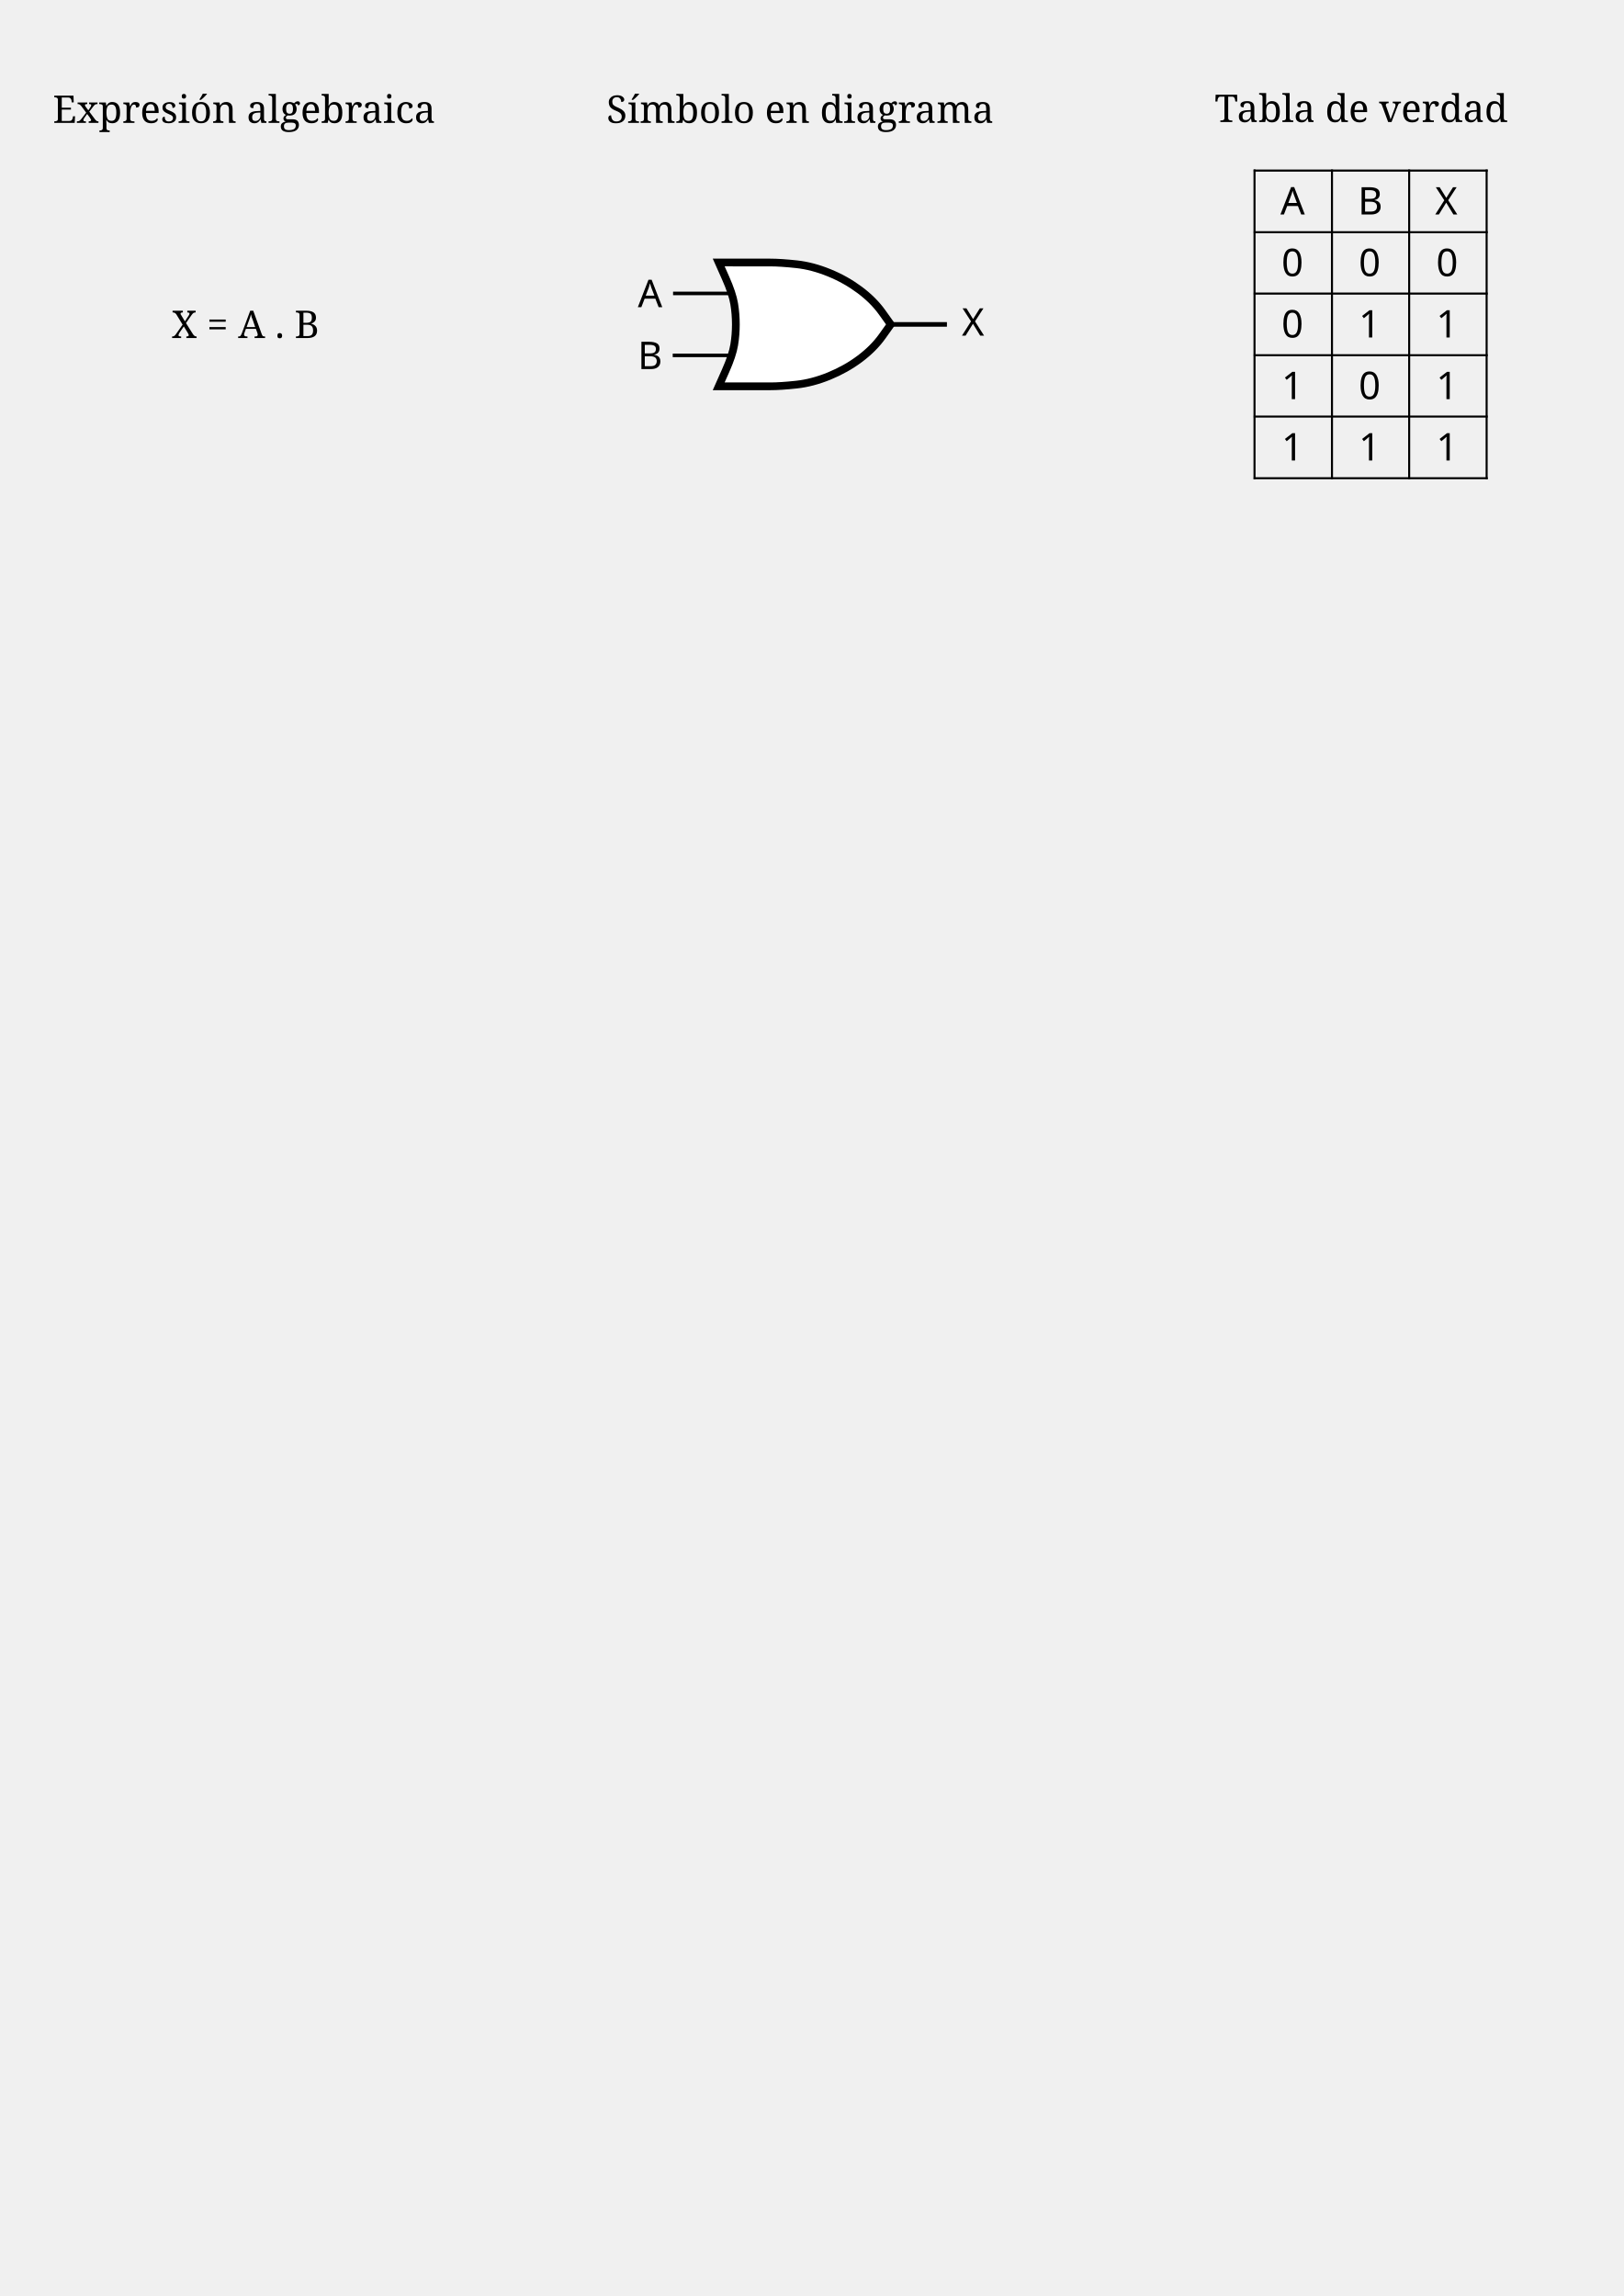
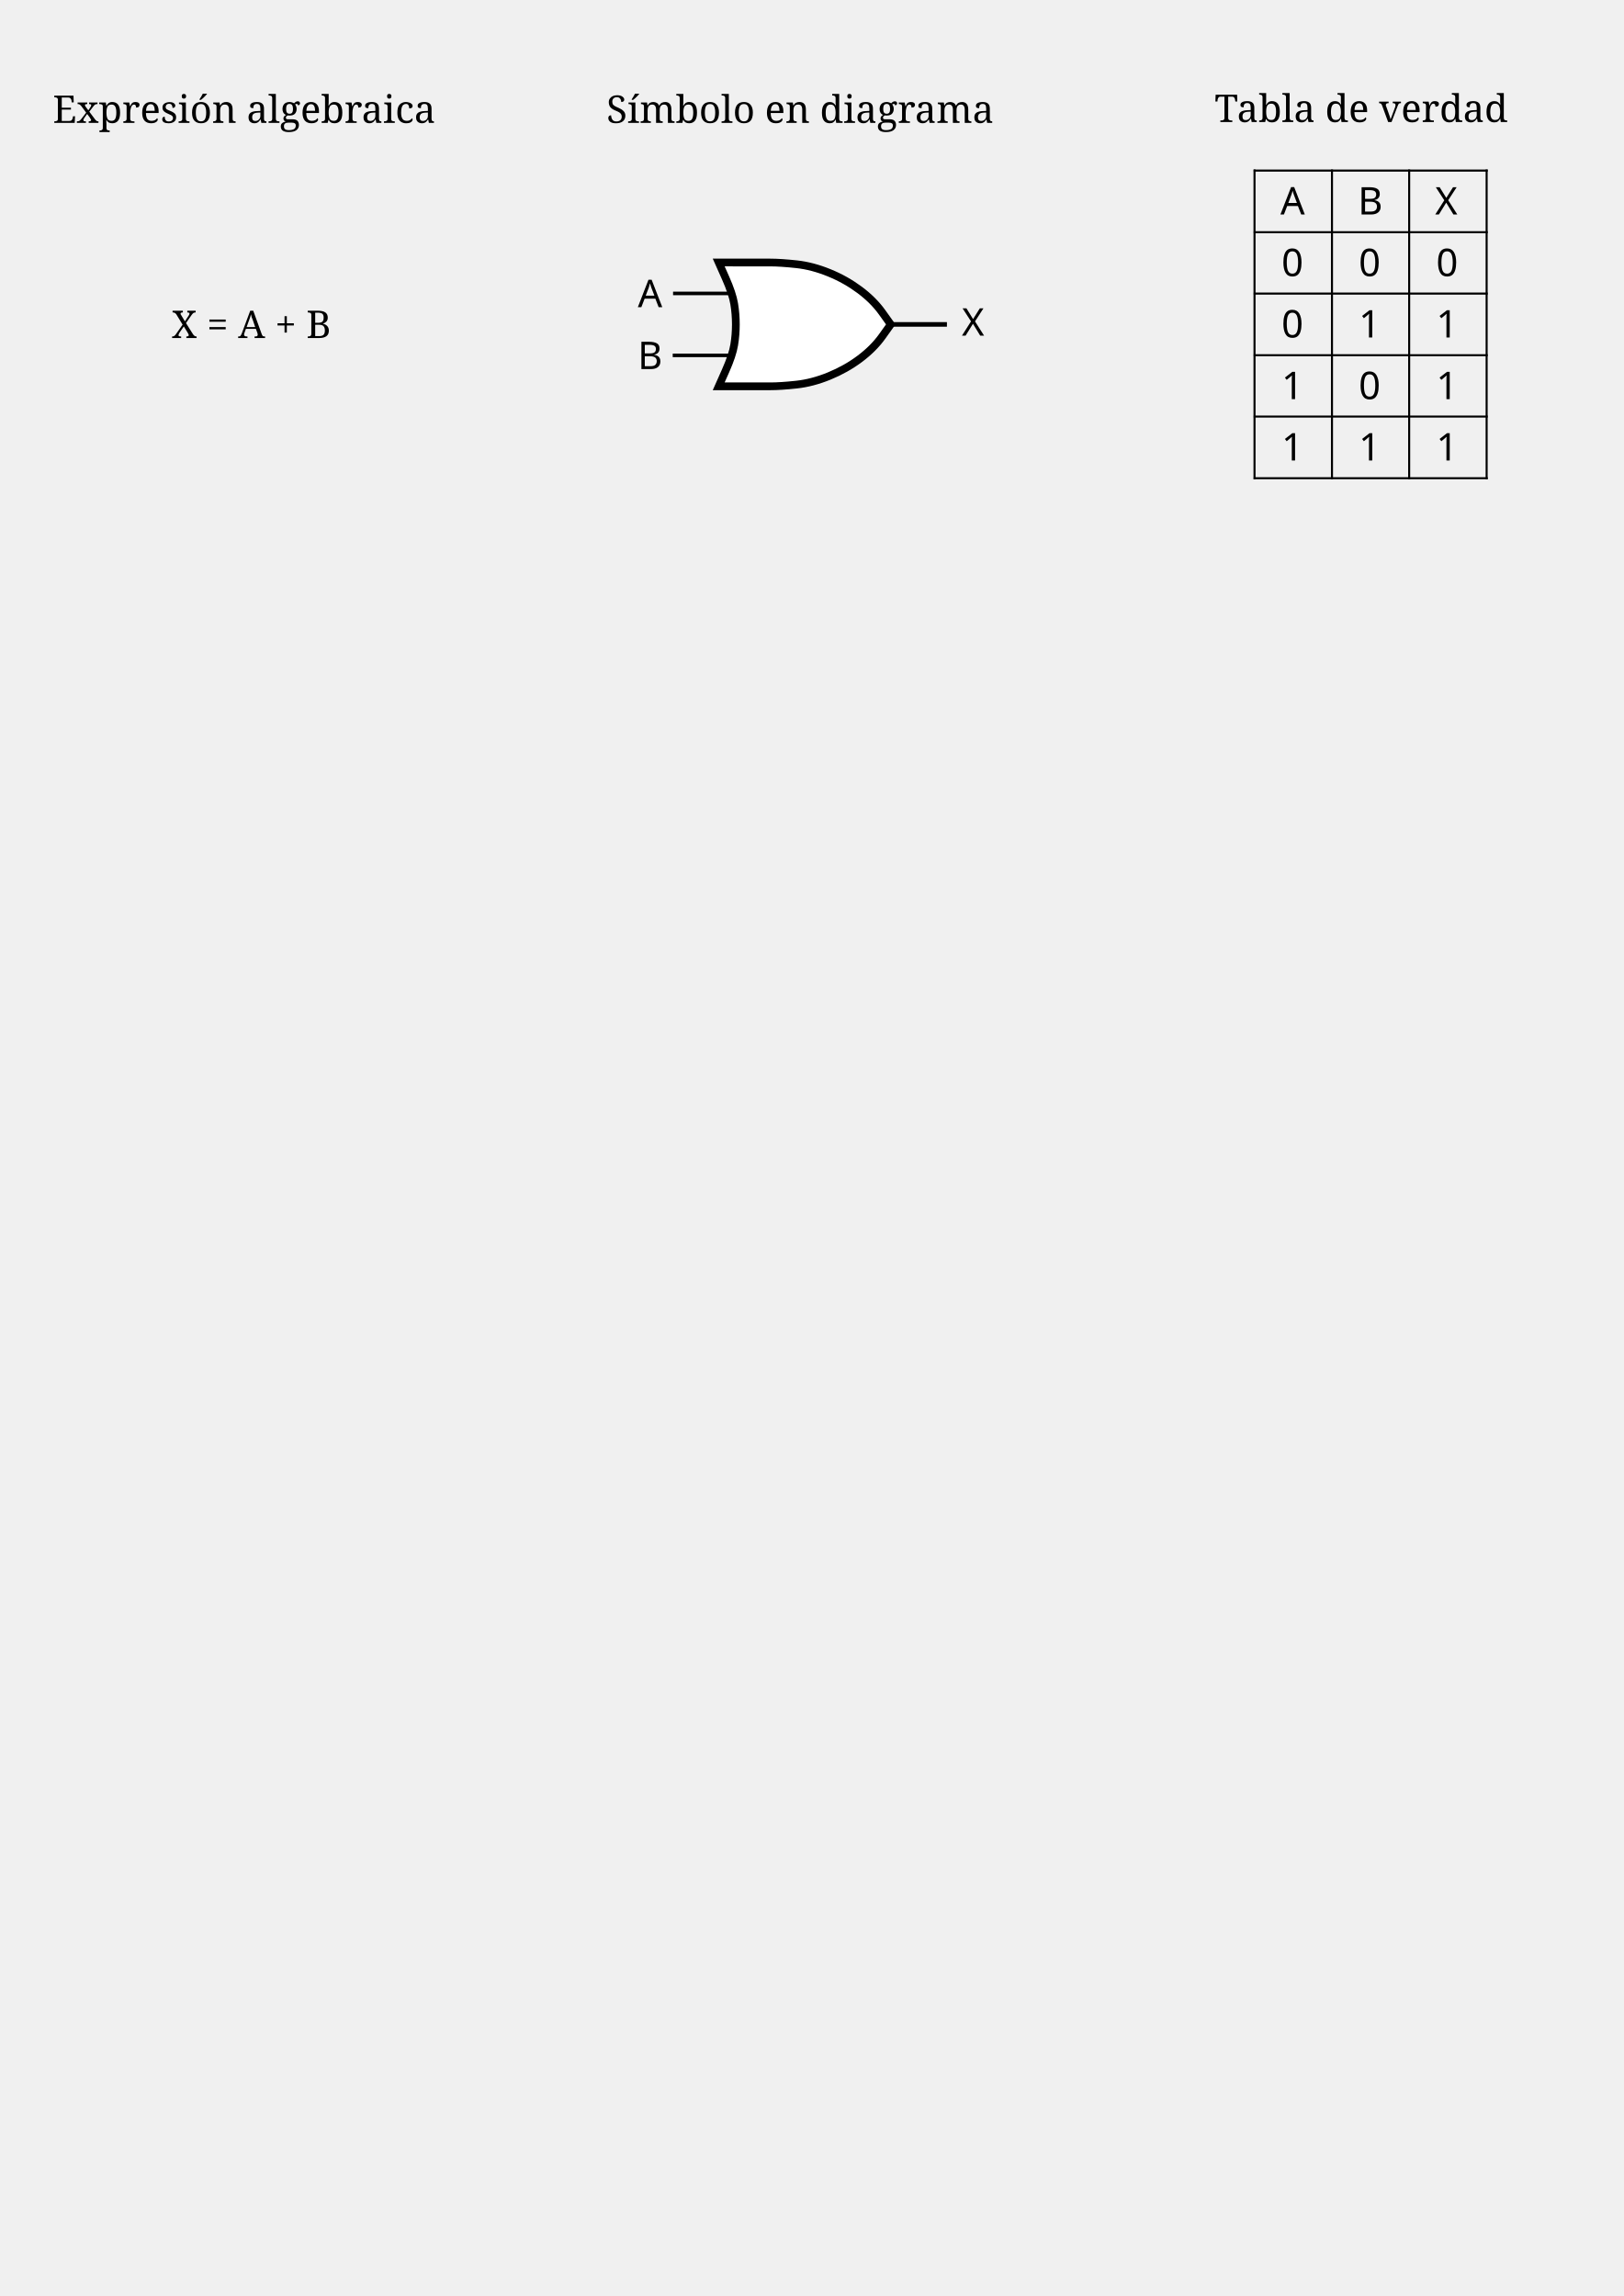
<svg xmlns="http://www.w3.org/2000/svg" width="210mm" height="297mm" viewBox="0 0 210 297" version="1.1" id="svg8">
  <defs id="defs2">
    <marker style="overflow:visible" id="marker1159" refX="0" refY="0" orient="auto">
      <path transform="scale(-0.6)" d="M 8.719,4.034 -2.207,0.016 8.719,-4.002 c -1.745,2.372 -1.735,5.617 -6e-7,8.035 z" style="fill:#000000;fill-opacity:1;fill-rule:evenodd;stroke:#000000;stroke-width:0.625;stroke-linejoin:round;stroke-opacity:1" id="path1157" />
    </marker>
    <marker style="overflow:visible" id="marker1023" refX="0" refY="0" orient="auto">
      <path transform="scale(0.6)" d="M 8.719,4.034 -2.207,0.016 8.719,-4.002 c -1.745,2.372 -1.735,5.617 -6e-7,8.035 z" style="fill:#000000;fill-opacity:1;fill-rule:evenodd;stroke:#000000;stroke-width:0.625;stroke-linejoin:round;stroke-opacity:1" id="path1021" />
    </marker>
    <marker orient="auto" refY="0.0" refX="0.0" id="Arrow1Send" style="overflow:visible;">
      <path id="path4664" d="M 0.0,0.0 L 5.0,-5.0 L -12.5,0.0 L 5.0,5.0 L 0.0,0.0 z " style="fill-rule:evenodd;stroke:#000000;stroke-width:1pt;stroke-opacity:1;fill:#000000;fill-opacity:1" transform="scale(0.2) rotate(180) translate(6,0)" />
    </marker>
    <marker orient="auto" refY="0.0" refX="0.0" id="Arrow1Sstart" style="overflow:visible">
      <path id="path4661" d="M 0.0,0.0 L 5.0,-5.0 L -12.5,0.0 L 5.0,5.0 L 0.0,0.0 z " style="fill-rule:evenodd;stroke:#000000;stroke-width:1pt;stroke-opacity:1;fill:#000000;fill-opacity:1" transform="scale(0.2) translate(6,0)" />
    </marker>
    <marker orient="auto" refY="0.0" refX="0.0" id="Arrow2Mend" style="overflow:visible;">
      <path id="path4676" style="fill-rule:evenodd;stroke-width:0.625;stroke-linejoin:round;stroke:#000000;stroke-opacity:1;fill:#000000;fill-opacity:1" d="M 8.719,4.034 L -2.207,0.016 L 8.719,-4.002 C 6.973,-1.63 6.983,1.616 8.719,4.034 z " transform="scale(0.6) rotate(180) translate(0,0)" />
    </marker>
    <marker orient="auto" refY="0.0" refX="0.0" id="Arrow2Mstart" style="overflow:visible">
      <path id="path4673" style="fill-rule:evenodd;stroke-width:0.625;stroke-linejoin:round;stroke:#000000;stroke-opacity:1;fill:#000000;fill-opacity:1" d="M 8.719,4.034 L -2.207,0.016 L 8.719,-4.002 C 6.973,-1.63 6.983,1.616 8.719,4.034 z " transform="scale(0.6) translate(0,0)" />
    </marker>
    <marker orient="auto" refY="0.0" refX="0.0" id="Arrow1Lstart" style="overflow:visible">
      <path id="path4649" d="M 0.0,0.0 L 5.0,-5.0 L -12.5,0.0 L 5.0,5.0 L 0.0,0.0 z " style="fill-rule:evenodd;stroke:#000000;stroke-width:1pt;stroke-opacity:1;fill:#000000;fill-opacity:1" transform="scale(0.8) translate(12.5,0)" />
    </marker>
    <marker orient="auto" refY="0" refX="0" id="Arrow2Mstart-6" style="overflow:visible">
      <path id="path4673-8" style="fill:#000000;fill-opacity:1;fill-rule:evenodd;stroke:#000000;stroke-width:0.625;stroke-linejoin:round;stroke-opacity:1" d="M 8.719,4.034 -2.207,0.016 8.719,-4.002 c -1.745,2.372 -1.735,5.617 -6e-7,8.035 z" transform="scale(0.6)" />
    </marker>
    <marker orient="auto" refY="0" refX="0" id="Arrow2Mend-3" style="overflow:visible">
      <path id="path4676-8" style="fill:#000000;fill-opacity:1;fill-rule:evenodd;stroke:#000000;stroke-width:0.625;stroke-linejoin:round;stroke-opacity:1" d="M 8.719,4.034 -2.207,0.016 8.719,-4.002 c -1.745,2.372 -1.735,5.617 -6e-7,8.035 z" transform="scale(-0.6)" />
    </marker>
    <marker orient="auto" refY="0" refX="0" id="Arrow2Mstart-3" style="overflow:visible">
      <path id="path4673-80" style="fill:#000000;fill-opacity:1;fill-rule:evenodd;stroke:#000000;stroke-width:0.625;stroke-linejoin:round;stroke-opacity:1" d="M 8.719,4.034 -2.207,0.016 8.719,-4.002 c -1.745,2.372 -1.735,5.617 -6e-7,8.035 z" transform="scale(0.6)" />
    </marker>
    <marker orient="auto" refY="0" refX="0" id="Arrow2Mend-0" style="overflow:visible">
      <path id="path4676-6" style="fill:#000000;fill-opacity:1;fill-rule:evenodd;stroke:#000000;stroke-width:0.625;stroke-linejoin:round;stroke-opacity:1" d="M 8.719,4.034 -2.207,0.016 8.719,-4.002 c -1.745,2.372 -1.735,5.617 -6e-7,8.035 z" transform="scale(-0.6)" />
    </marker>
    <marker orient="auto" refY="0" refX="0" id="Arrow2Mstart-6-7" style="overflow:visible">
      <path id="path4673-8-9" style="fill:#000000;fill-opacity:1;fill-rule:evenodd;stroke:#000000;stroke-width:0.625;stroke-linejoin:round;stroke-opacity:1" d="M 8.719,4.034 -2.207,0.016 8.719,-4.002 c -1.745,2.372 -1.735,5.617 -6e-7,8.035 z" transform="scale(0.6)" />
    </marker>
    <marker orient="auto" refY="0" refX="0" id="Arrow2Mend-3-0" style="overflow:visible">
      <path id="path4676-8-3" style="fill:#000000;fill-opacity:1;fill-rule:evenodd;stroke:#000000;stroke-width:0.625;stroke-linejoin:round;stroke-opacity:1" d="M 8.719,4.034 -2.207,0.016 8.719,-4.002 c -1.745,2.372 -1.735,5.617 -6e-7,8.035 z" transform="scale(-0.6)" />
    </marker>
    <marker orient="auto" refY="0" refX="0" id="Arrow2Mstart-6-7-3" style="overflow:visible">
      <path id="path4673-8-9-7" style="fill:#000000;fill-opacity:1;fill-rule:evenodd;stroke:#000000;stroke-width:0.625;stroke-linejoin:round;stroke-opacity:1" d="M 8.719,4.034 -2.207,0.016 8.719,-4.002 c -1.745,2.372 -1.735,5.617 -6e-7,8.035 z" transform="scale(0.6)" />
    </marker>
    <marker orient="auto" refY="0" refX="0" id="Arrow2Mend-3-0-3" style="overflow:visible">
      <path id="path4676-8-3-2" style="fill:#000000;fill-opacity:1;fill-rule:evenodd;stroke:#000000;stroke-width:0.625;stroke-linejoin:round;stroke-opacity:1" d="M 8.719,4.034 -2.207,0.016 8.719,-4.002 c -1.745,2.372 -1.735,5.617 -6e-7,8.035 z" transform="scale(-0.6)" />
    </marker>
    <clipPath id="clipPath1005" clipPathUnits="userSpaceOnUse">
      <path style="clip-rule:evenodd" id="path1003" d="M 0,0 H 595.2 V 841.8 H 0 Z" />
    </clipPath>
    <clipPath id="clipPath1423" clipPathUnits="userSpaceOnUse">
      <path style="clip-rule:evenodd" id="path1421" d="M 0,0 H 595.2 V 841.8 H 0 Z" />
    </clipPath>
  </defs>
  <g id="layer1">
    <text xml:space="preserve" style="font-style:normal;font-variant:normal;font-weight:normal;font-stretch:normal;font-size:4.939px;line-height:100%;font-family:serif;-inkscape-font-specification:'serif, Normal';font-variant-ligatures:normal;font-variant-caps:normal;font-variant-numeric:normal;font-feature-settings:normal;text-align:start;letter-spacing:0px;word-spacing:0px;writing-mode:lr-tb;text-anchor:start;fill:#000000;fill-opacity:1;stroke:none;stroke-width:0.265px;stroke-linecap:butt;stroke-linejoin:miter;stroke-opacity:1" x="6.833" y="15.899" id="text4522">
      <tspan x="6.833" y="15.899" style="font-style:normal;font-variant:normal;font-weight:normal;font-stretch:normal;font-size:4.939px;font-family:serif;-inkscape-font-specification:'serif, Normal';font-variant-ligatures:normal;font-variant-caps:normal;font-variant-numeric:normal;font-feature-settings:normal;text-align:start;writing-mode:lr-tb;text-anchor:start;stroke-width:0.265px" id="tspan1064">Expresión algebraica</tspan>
    </text>
    <text xml:space="preserve" style="font-style:normal;font-variant:normal;font-weight:normal;font-stretch:normal;font-size:4.939px;line-height:100%;font-family:serif;-inkscape-font-specification:'serif, Normal';font-variant-ligatures:normal;font-variant-caps:normal;font-variant-numeric:normal;font-feature-settings:normal;text-align:start;letter-spacing:0px;word-spacing:0px;writing-mode:lr-tb;text-anchor:start;fill:#000000;fill-opacity:1;stroke:none;stroke-width:0.265px;stroke-linecap:butt;stroke-linejoin:miter;stroke-opacity:1" x="78.441" y="15.899" id="text4522-8">
      <tspan x="78.441" y="15.899" style="font-style:normal;font-variant:normal;font-weight:normal;font-stretch:normal;font-size:4.939px;font-family:serif;-inkscape-font-specification:'serif, Normal';font-variant-ligatures:normal;font-variant-caps:normal;font-variant-numeric:normal;font-feature-settings:normal;text-align:start;writing-mode:lr-tb;text-anchor:start;stroke-width:0.265px" id="tspan1064-3">Símbolo en diagrama</tspan>
      <tspan x="78.441" y="20.838" style="font-style:normal;font-variant:normal;font-weight:normal;font-stretch:normal;font-size:4.939px;font-family:serif;-inkscape-font-specification:'serif, Normal';font-variant-ligatures:normal;font-variant-caps:normal;font-variant-numeric:normal;font-feature-settings:normal;text-align:start;writing-mode:lr-tb;text-anchor:start;stroke-width:0.265px" id="tspan1094" />
    </text>
    <text xml:space="preserve" style="font-style:normal;font-variant:normal;font-weight:normal;font-stretch:normal;font-size:4.939px;line-height:100%;font-family:serif;-inkscape-font-specification:'serif, Normal';font-variant-ligatures:normal;font-variant-caps:normal;font-variant-numeric:normal;font-feature-settings:normal;text-align:start;letter-spacing:0px;word-spacing:0px;writing-mode:lr-tb;text-anchor:start;fill:#000000;fill-opacity:1;stroke:none;stroke-width:0.265px;stroke-linecap:butt;stroke-linejoin:miter;stroke-opacity:1" x="157.099" y="15.785" id="text4522-7">
      <tspan x="157.099" y="15.785" style="font-style:normal;font-variant:normal;font-weight:normal;font-stretch:normal;font-size:4.939px;font-family:serif;-inkscape-font-specification:'serif, Normal';font-variant-ligatures:normal;font-variant-caps:normal;font-variant-numeric:normal;font-feature-settings:normal;text-align:start;writing-mode:lr-tb;text-anchor:start;stroke-width:0.265px" id="tspan1064-8">Tabla de verdad</tspan>
    </text>
    <text xml:space="preserve" style="font-style:normal;font-variant:normal;font-weight:normal;font-stretch:normal;font-size:4.939px;line-height:100%;font-family:serif;-inkscape-font-specification:'serif, Normal';font-variant-ligatures:normal;font-variant-caps:normal;font-variant-numeric:normal;font-feature-settings:normal;text-align:start;letter-spacing:0px;word-spacing:0px;writing-mode:lr-tb;text-anchor:start;fill:#000000;fill-opacity:1;stroke:none;stroke-width:0.265px;stroke-linecap:butt;stroke-linejoin:miter;stroke-opacity:1" x="22.209" y="43.727" id="text4522-6">
-       <tspan x="22.209" y="43.727" style="font-style:normal;font-variant:normal;font-weight:normal;font-stretch:normal;font-size:4.939px;font-family:serif;-inkscape-font-specification:'serif, Normal';font-variant-ligatures:normal;font-variant-caps:normal;font-variant-numeric:normal;font-feature-settings:normal;text-align:start;writing-mode:lr-tb;text-anchor:start;stroke-width:0.265px" id="tspan1064-1">X = A . B</tspan>
+       <tspan x="22.209" y="43.727" style="font-style:normal;font-variant:normal;font-weight:normal;font-stretch:normal;font-size:4.939px;font-family:serif;-inkscape-font-specification:'serif, Normal';font-variant-ligatures:normal;font-variant-caps:normal;font-variant-numeric:normal;font-feature-settings:normal;text-align:start;writing-mode:lr-tb;text-anchor:start;stroke-width:0.265px" id="tspan1064-1">X = A + B</tspan>
    </text>
    <g id="g1" transform="translate(3.24216,7.961746)">
      <line id="line2117" style="font-style:normal;font-variant:normal;font-weight:normal;font-stretch:normal;letter-spacing:normal;word-spacing:normal;text-anchor:start;fill:none;fill-opacity:1;stroke:#000000;stroke-width:0.459;stroke-linecap:square;stroke-linejoin:miter;stroke-miterlimit:10.433;stroke-dasharray:none;stroke-dashoffset:0;stroke-opacity:1" y2="29.995" x2="91.116" y1="29.995" x1="84.038" />
      <line id="line2119" style="font-style:normal;font-variant:normal;font-weight:normal;font-stretch:normal;letter-spacing:normal;word-spacing:normal;text-anchor:start;fill:none;fill-opacity:1;stroke:#000000;stroke-width:0.457;stroke-linecap:square;stroke-linejoin:miter;stroke-miterlimit:10.433;stroke-dasharray:none;stroke-dashoffset:0;stroke-opacity:1" y2="38.008" x2="91.075" y1="38.008" x1="83.992" />
      <line id="line2121" style="font-style:normal;font-variant:normal;font-weight:normal;font-stretch:normal;letter-spacing:normal;word-spacing:normal;text-anchor:start;fill:none;fill-opacity:1;stroke:#000000;stroke-width:0.595;stroke-linecap:square;stroke-linejoin:miter;stroke-miterlimit:10.433;stroke-dasharray:none;stroke-dashoffset:0;stroke-opacity:1" y2="34.002" x2="118.93" y1="34.002" x1="112.025" />
      <path d="m 89.709,25.991 0.89,2.003 c 0.594,1.335 0.965,2.448 1.113,3.339 0.148,0.89 0.216,1.781 0.216,2.671 0,0.884 -0.067,1.774 -0.216,2.664 -0.148,0.89 -0.519,2.003 -1.113,3.339 -0.594,1.335 -0.89,2.003 -0.89,2.003 0,0 0.89,0 2.671,0 1.781,0 3.116,0 4.007,0 0.883,0 2.017,-0.074 3.393,-0.223 1.369,-0.148 2.779,-0.519 4.229,-1.113 1.443,-0.594 2.759,-1.329 3.946,-2.219 1.187,-0.89 2.152,-1.855 2.894,-2.894 0.742,-1.039 1.113,-1.558 1.113,-1.558 0,0 -0.371,-0.519 -1.113,-1.558 -0.742,-1.039 -1.706,-2.003 -2.894,-2.894 -1.187,-0.884 -2.502,-1.632 -3.946,-2.219 -1.45,-0.594 -2.86,-0.965 -4.229,-1.113 -1.369,-0.148 -2.502,-0.223 -3.393,-0.223 -0.89,0 -2.226,0 -4.007,0 z" style="font-style:normal;font-variant:normal;font-weight:normal;font-stretch:normal;letter-spacing:normal;word-spacing:normal;text-anchor:start;fill:#ffffff;fill-opacity:1;stroke:#000000;stroke-width:1;stroke-linecap:square;stroke-linejoin:miter;stroke-miterlimit:10.433;stroke-dasharray:none;stroke-dashoffset:0;stroke-opacity:1" id="path2131" />
      <text x="79.253" y="31.767" style="font-style:normal;font-variant:normal;font-weight:normal;font-stretch:normal;font-size:4.939px;font-family:sans-serif;-inkscape-font-specification:'sans-serif, Normal';font-variant-ligatures:normal;font-variant-caps:normal;font-variant-numeric:normal;font-feature-settings:normal;text-align:start;writing-mode:lr-tb;text-anchor:start;fill:#000000;fill-opacity:1;stroke:none;stroke-width:388.524px;stroke-linecap:butt;stroke-linejoin:miter;stroke-opacity:1" id="text2443" xml:space="preserve">
        <tspan x="79.253" y="31.767" style="font-style:normal;font-variant:normal;font-weight:normal;font-stretch:normal;font-size:4.939px;font-family:sans-serif;-inkscape-font-specification:'sans-serif, Normal';font-variant-ligatures:normal;font-variant-caps:normal;font-variant-numeric:normal;font-feature-settings:normal;text-align:start;writing-mode:lr-tb;text-anchor:start;stroke-width:388.524px" id="tspan2445">A</tspan>
      </text>
      <text x="79.23" y="39.78" style="font-style:normal;font-variant:normal;font-weight:normal;font-stretch:normal;font-size:4.939px;font-family:sans-serif;-inkscape-font-specification:'sans-serif, Normal';font-variant-ligatures:normal;font-variant-caps:normal;font-variant-numeric:normal;font-feature-settings:normal;text-align:start;writing-mode:lr-tb;text-anchor:start;fill:#000000;fill-opacity:1;stroke:none;stroke-width:388.524px;stroke-linecap:butt;stroke-linejoin:miter;stroke-opacity:1" id="text2447" xml:space="preserve">
        <tspan x="79.23" y="39.78" style="font-style:normal;font-variant:normal;font-weight:normal;font-stretch:normal;font-size:4.939px;font-family:sans-serif;-inkscape-font-specification:'sans-serif, Normal';font-variant-ligatures:normal;font-variant-caps:normal;font-variant-numeric:normal;font-feature-settings:normal;text-align:start;writing-mode:lr-tb;text-anchor:start;stroke-width:388.524px" id="tspan2449">B</tspan>
      </text>
      <text x="121.156" y="35.454" style="font-style:normal;font-variant:normal;font-weight:normal;font-stretch:normal;font-size:4.939px;font-family:sans-serif;-inkscape-font-specification:'sans-serif, Normal';font-variant-ligatures:normal;font-variant-caps:normal;font-variant-numeric:normal;font-feature-settings:normal;text-align:start;writing-mode:lr-tb;text-anchor:start;fill:#000000;fill-opacity:1;stroke:none;stroke-width:388.524px;stroke-linecap:butt;stroke-linejoin:miter;stroke-opacity:1" id="text2451" xml:space="preserve">
        <tspan x="121.156" y="35.454" style="font-style:normal;font-variant:normal;font-weight:normal;font-stretch:normal;font-size:4.939px;font-family:sans-serif;-inkscape-font-specification:'sans-serif, Normal';font-variant-ligatures:normal;font-variant-caps:normal;font-variant-numeric:normal;font-feature-settings:normal;text-align:start;writing-mode:lr-tb;text-anchor:start;stroke-width:388.524px" id="tspan2453">X</tspan>
      </text>
    </g>
    <g transform="matrix(0.3527778,0,0,-0.3527778,11.77376,297.924)" id="g997">
      <g id="g1001" clip-path="url(#clipPath1005)">
        <g transform="translate(1.350829,-2.73897)" id="g1415">
          <g id="g1417">
            <g clip-path="url(#clipPath1423)" id="g1419">
              <g id="g1425">
                <path id="path1427" style="fill:none;stroke:#000000;stroke-width:0.75;stroke-linecap:butt;stroke-linejoin:round;stroke-miterlimit:10;stroke-dasharray:none;stroke-opacity:1" d="m 424.9,784.7 h 85.8" />
              </g>
              <g id="g1429">
                <path id="path1431" style="fill:none;stroke:#000000;stroke-width:0.75;stroke-linecap:butt;stroke-linejoin:round;stroke-miterlimit:10;stroke-dasharray:none;stroke-opacity:1" d="m 424.9,762.1 h 85.8" />
              </g>
              <g id="g1433">
                <path id="path1435" style="fill:none;stroke:#000000;stroke-width:0.75;stroke-linecap:butt;stroke-linejoin:round;stroke-miterlimit:10;stroke-dasharray:none;stroke-opacity:1" d="m 424.9,739.6 h 85.8" />
              </g>
              <g id="g1437">
                <path id="path1439" style="fill:none;stroke:#000000;stroke-width:0.75;stroke-linecap:butt;stroke-linejoin:round;stroke-miterlimit:10;stroke-dasharray:none;stroke-opacity:1" d="m 424.9,717 h 85.8" />
              </g>
              <g id="g1441">
                <path id="path1443" style="fill:none;stroke:#000000;stroke-width:0.75;stroke-linecap:butt;stroke-linejoin:round;stroke-miterlimit:10;stroke-dasharray:none;stroke-opacity:1" d="m 424.9,694.5 h 85.8" />
              </g>
              <g id="g1445">
                <path id="path1447" style="fill:none;stroke:#000000;stroke-width:0.75;stroke-linecap:butt;stroke-linejoin:round;stroke-miterlimit:10;stroke-dasharray:none;stroke-opacity:1" d="m 424.9,671.9 h 85.8" />
              </g>
              <g id="g1449">
                <path id="path1451" style="fill:none;stroke:#000000;stroke-width:0.75;stroke-linecap:butt;stroke-linejoin:round;stroke-miterlimit:10;stroke-dasharray:none;stroke-opacity:1" d="M 425.2,785.1 V 671.5" />
              </g>
              <g id="g1453">
                <path id="path1455" style="fill:none;stroke:#000000;stroke-width:0.75;stroke-linecap:butt;stroke-linejoin:round;stroke-miterlimit:10;stroke-dasharray:none;stroke-opacity:1" d="M 453.6,785.1 V 671.5" />
              </g>
              <g id="g1457">
                <path id="path1459" style="fill:none;stroke:#000000;stroke-width:0.75;stroke-linecap:butt;stroke-linejoin:round;stroke-miterlimit:10;stroke-dasharray:none;stroke-opacity:1" d="M 481.9,785.1 V 671.5" />
              </g>
              <g id="g1461">
                <path id="path1463" style="fill:none;stroke:#000000;stroke-width:0.75;stroke-linecap:butt;stroke-linejoin:round;stroke-miterlimit:10;stroke-dasharray:none;stroke-opacity:1" d="M 510.3,785.1 V 671.5" />
              </g>
              <g id="g1465">
                <text id="text1469" style="font-variant:normal;font-weight:normal;font-size:14px;font-family:sans-serif;-inkscape-font-specification:DejaVuSans;writing-mode:lr-tb;fill:#000000;fill-opacity:1;fill-rule:nonzero;stroke:none" transform="matrix(1,0,0,-1,434.7,768.6)">
                  <tspan id="tspan1467" y="0" x="0">A</tspan>
                </text>
              </g>
              <g id="g1471">
                <text id="text1475" style="font-variant:normal;font-weight:normal;font-size:14px;font-family:sans-serif;-inkscape-font-specification:DejaVuSans;writing-mode:lr-tb;fill:#000000;fill-opacity:1;fill-rule:nonzero;stroke:none" transform="matrix(1,0,0,-1,463.1,768.6)">
                  <tspan id="tspan1473" y="0" x="0">B</tspan>
                </text>
              </g>
              <g id="g1477">
                <text id="text1481" style="font-variant:normal;font-weight:normal;font-size:14px;font-family:sans-serif;-inkscape-font-specification:DejaVuSans;writing-mode:lr-tb;fill:#000000;fill-opacity:1;fill-rule:nonzero;stroke:none" transform="matrix(1,0,0,-1,491.4,768.6)">
                  <tspan id="tspan1479" y="0" x="0">X</tspan>
                </text>
              </g>
              <g id="g1483">
                <text id="text1487" style="font-variant:normal;font-weight:normal;font-size:14px;font-family:sans-serif;-inkscape-font-specification:DejaVuSans;writing-mode:lr-tb;fill:#000000;fill-opacity:1;fill-rule:nonzero;stroke:none" transform="matrix(1,0,0,-1,435.1,746)">
                  <tspan id="tspan1485" y="0" x="0">0</tspan>
                </text>
              </g>
              <g id="g1489">
                <text id="text1493" style="font-variant:normal;font-weight:normal;font-size:14px;font-family:sans-serif;-inkscape-font-specification:DejaVuSans;writing-mode:lr-tb;fill:#000000;fill-opacity:1;fill-rule:nonzero;stroke:none" transform="matrix(1,0,0,-1,463.4,746)">
                  <tspan id="tspan1491" y="0" x="0">0</tspan>
                </text>
              </g>
              <g id="g1495">
                <text id="text1499" style="font-variant:normal;font-weight:normal;font-size:14px;font-family:sans-serif;-inkscape-font-specification:DejaVuSans;writing-mode:lr-tb;fill:#000000;fill-opacity:1;fill-rule:nonzero;stroke:none" transform="matrix(1,0,0,-1,491.8,746)">
                  <tspan id="tspan1497" y="0" x="0">0</tspan>
                </text>
              </g>
              <g id="g1501">
                <text id="text1505" style="font-variant:normal;font-weight:normal;font-size:14px;font-family:sans-serif;-inkscape-font-specification:DejaVuSans;writing-mode:lr-tb;fill:#000000;fill-opacity:1;fill-rule:nonzero;stroke:none" transform="matrix(1,0,0,-1,435.1,723.5)">
                  <tspan id="tspan1503" y="0" x="0">0</tspan>
                </text>
              </g>
              <g id="g1507">
                <text id="text1511" style="font-variant:normal;font-weight:normal;font-size:14px;font-family:sans-serif;-inkscape-font-specification:DejaVuSans;writing-mode:lr-tb;fill:#000000;fill-opacity:1;fill-rule:nonzero;stroke:none" transform="matrix(1,0,0,-1,463.4,723.5)">
                  <tspan id="tspan1509" y="0" x="0">1</tspan>
                </text>
              </g>
              <g id="g1513">
                <text id="text1517" style="font-variant:normal;font-weight:normal;font-size:14px;font-family:sans-serif;-inkscape-font-specification:DejaVuSans;writing-mode:lr-tb;fill:#000000;fill-opacity:1;fill-rule:nonzero;stroke:none" transform="matrix(1,0,0,-1,491.8,723.5)">
                  <tspan id="tspan1515" y="0" x="0">1</tspan>
                </text>
              </g>
              <g id="g1519">
                <text id="text1523" style="font-variant:normal;font-weight:normal;font-size:14px;font-family:sans-serif;-inkscape-font-specification:DejaVuSans;writing-mode:lr-tb;fill:#000000;fill-opacity:1;fill-rule:nonzero;stroke:none" transform="matrix(1,0,0,-1,435.1,700.9)">
                  <tspan id="tspan1521" y="0" x="0">1</tspan>
                </text>
              </g>
              <g id="g1525">
                <text id="text1529" style="font-variant:normal;font-weight:normal;font-size:14px;font-family:sans-serif;-inkscape-font-specification:DejaVuSans;writing-mode:lr-tb;fill:#000000;fill-opacity:1;fill-rule:nonzero;stroke:none" transform="matrix(1,0,0,-1,463.4,700.9)">
                  <tspan id="tspan1527" y="0" x="0">0</tspan>
                </text>
              </g>
              <g id="g1531">
                <text id="text1535" style="font-variant:normal;font-weight:normal;font-size:14px;font-family:sans-serif;-inkscape-font-specification:DejaVuSans;writing-mode:lr-tb;fill:#000000;fill-opacity:1;fill-rule:nonzero;stroke:none" transform="matrix(1,0,0,-1,491.8,700.9)">
                  <tspan id="tspan1533" y="0" x="0">1</tspan>
                </text>
              </g>
              <g id="g1537">
                <text id="text1541" style="font-variant:normal;font-weight:normal;font-size:14px;font-family:sans-serif;-inkscape-font-specification:DejaVuSans;writing-mode:lr-tb;fill:#000000;fill-opacity:1;fill-rule:nonzero;stroke:none" transform="matrix(1,0,0,-1,435.1,678.4)">
                  <tspan id="tspan1539" y="0" x="0">1</tspan>
                </text>
              </g>
              <g id="g1543">
                <text id="text1547" style="font-variant:normal;font-weight:normal;font-size:14px;font-family:sans-serif;-inkscape-font-specification:DejaVuSans;writing-mode:lr-tb;fill:#000000;fill-opacity:1;fill-rule:nonzero;stroke:none" transform="matrix(1,0,0,-1,463.4,678.4)">
                  <tspan id="tspan1545" y="0" x="0">1</tspan>
                </text>
              </g>
              <g id="g1549">
                <text id="text1553" style="font-variant:normal;font-weight:normal;font-size:14px;font-family:sans-serif;-inkscape-font-specification:DejaVuSans;writing-mode:lr-tb;fill:#000000;fill-opacity:1;fill-rule:nonzero;stroke:none" transform="matrix(1,0,0,-1,491.8,678.4)">
                  <tspan id="tspan1551" y="0" x="0">1</tspan>
                </text>
              </g>
            </g>
          </g>
        </g>
      </g>
    </g>
  </g>
</svg>
